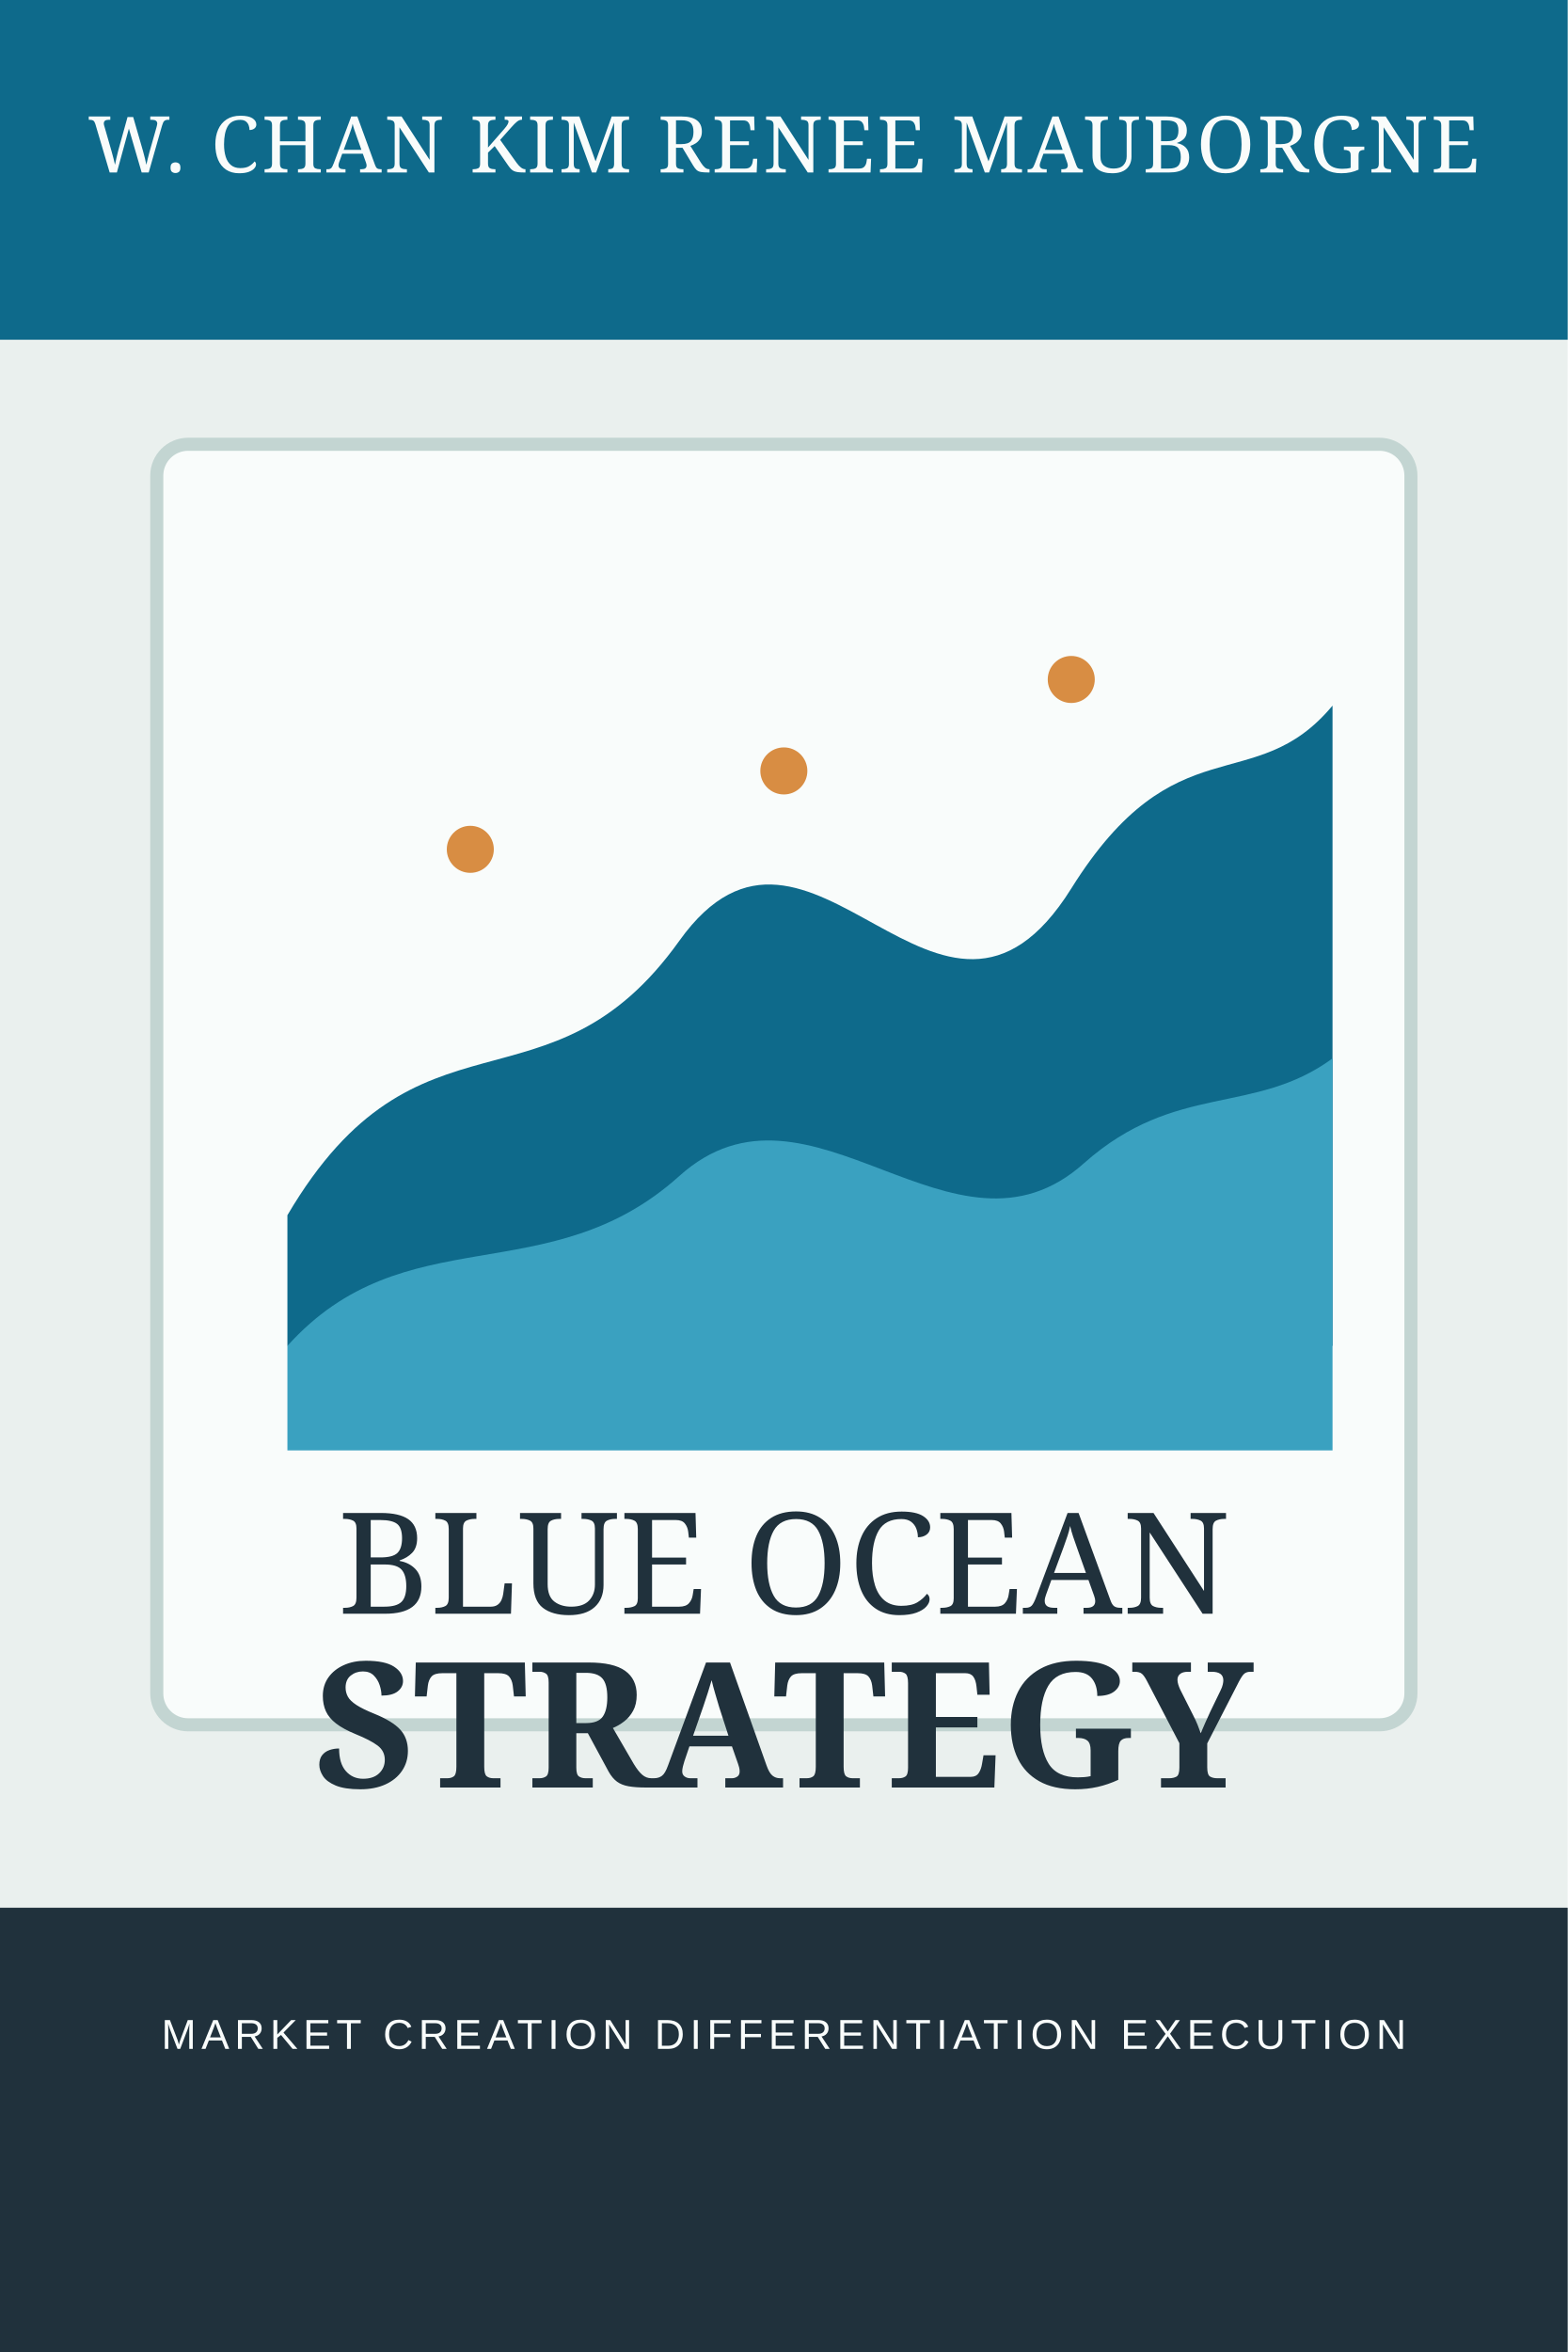
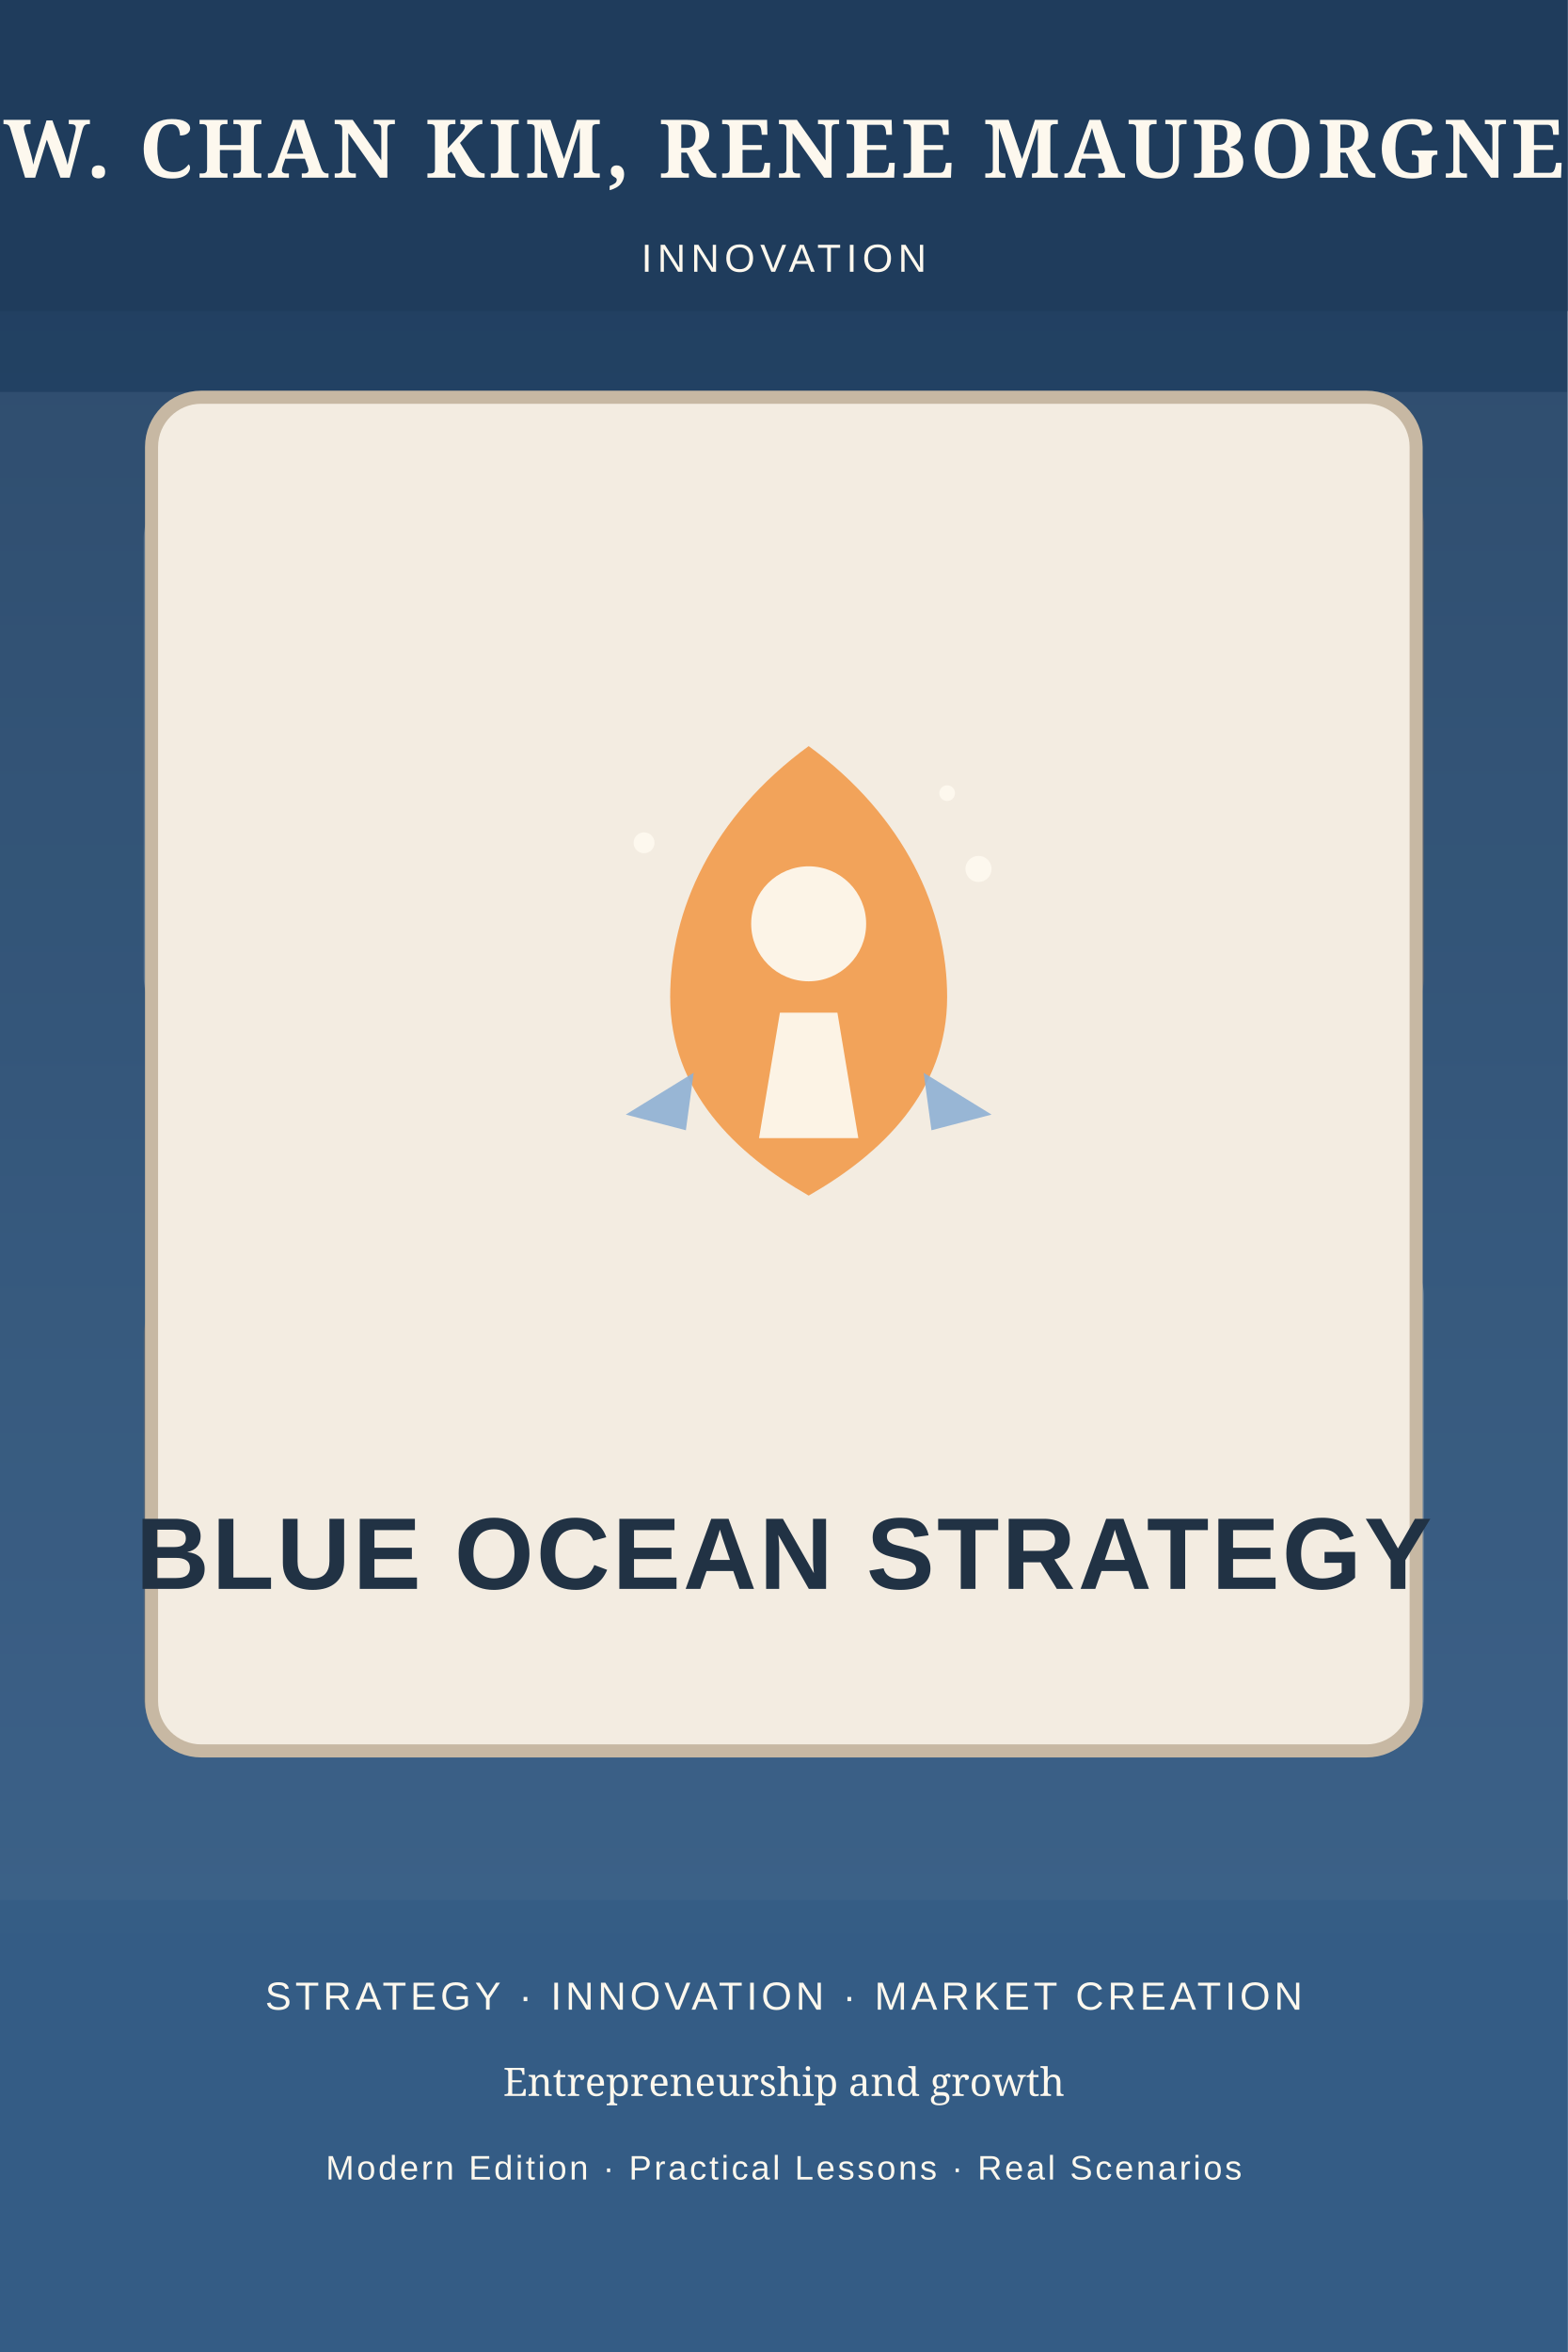
- <svg xmlns="http://www.w3.org/2000/svg" width="1200" height="1800" viewBox="0 0 1200 1800" fill="none">
-   <rect width="1200" height="1800" fill="#EAF0EE" />
-   <rect width="1200" height="260" fill="#0E6A8B" />
-   <rect y="1460" width="1200" height="340" fill="#20313C" />
-   <rect x="120" y="340" width="960" height="980" rx="24" fill="#F9FCFB" stroke="#C3D5D2" stroke-width="10" />
-   <path d="M220 930C320 760 420 860 520 720C620 580 720 840 820 680C900 552 960 612 1020 540V1030H220V930Z" fill="#0E6A8B" />
-   <path d="M220 1030C310 930 420 990 520 900C620 810 730 980 830 890C900 828 960 854 1020 810V1110H220V1030Z" fill="#3AA1C0" />
-   <circle cx="360" cy="650" r="18" fill="#D88D43" />
-   <circle cx="600" cy="590" r="18" fill="#D88D43" />
-   <circle cx="820" cy="520" r="18" fill="#D88D43" />
-   <text x="600" y="132" text-anchor="middle" fill="#F9FCFB" font-family="Georgia, serif" font-size="60" letter-spacing="2">W. CHAN KIM  RENEE MAUBORGNE</text>
-   <text x="600" y="1235" text-anchor="middle" fill="#20313C" font-family="Georgia, serif" font-size="108">BLUE OCEAN</text>
-   <text x="600" y="1368" text-anchor="middle" fill="#20313C" font-family="Georgia, serif" font-size="134" font-weight="700">STRATEGY</text>
-   <text x="600" y="1568" text-anchor="middle" fill="#F9FCFB" font-family="Arial, sans-serif" font-size="32" letter-spacing="4">MARKET CREATION  DIFFERENTIATION  EXECUTION</text>
+ <svg xmlns="http://www.w3.org/2000/svg" width="1200" height="1800" viewBox="0 0 1200 1800" fill="none" role="img" aria-labelledby="title desc">
+   <defs>
+     <linearGradient id="g1864563459" x1="0" y1="0" x2="0" y2="1800" gradientUnits="userSpaceOnUse">
+       <stop offset="0%" stop-color="#1F3C5C" />
+       <stop offset="100%" stop-color="#345C85" />
+     </linearGradient>
+   </defs>
+   <rect width="1200" height="1800" fill="url(#g1864563459)" />
+   <rect x="0" y="300" width="1200" height="1180" fill="#8EB0D4" opacity="0.12" />
+   <rect x="110" y="370" width="420" height="420" rx="42" fill="#FDF8EE" opacity="0.2" />
+   <rect x="670" y="360" width="420" height="430" rx="42" fill="#F29B4B" opacity="0.16" />
+   <rect x="110" y="980" width="420" height="360" rx="42" fill="#F29B4B" opacity="0.15" />
+   <rect x="670" y="950" width="420" height="390" rx="42" fill="#FDF8EE" opacity="0.2" />
+   <rect x="116" y="304" width="968" height="1036" rx="38" fill="#F3ECE1" stroke="#C7B8A3" stroke-width="10" />
+   <g transform="translate(421 551)">
+     <path d="M198 20 C272 74 304 146 304 212 C304 284 254 332 198 364 C142 332 92 284 92 212 C92 146 124 74 198 20 Z" fill="#F29B4B" opacity="0.9" />
+     <circle cx="198" cy="156" r="44" fill="#FDF8EE" opacity="0.95" />
+     <path d="M176 224 L220 224 L236 320 L160 320 Z" fill="#FDF8EE" opacity="0.94" />
+     <path d="M110 270 L58 302 L104 314 Z" fill="#8EB0D4" opacity="0.9" />
+     <path d="M286 270 L338 302 L292 314 Z" fill="#8EB0D4" opacity="0.9" />
+     <circle cx="72" cy="94" r="8" fill="#FDF8EE" />
+     <circle cx="328" cy="114" r="10" fill="#FDF8EE" />
+     <circle cx="304" cy="56" r="6" fill="#FDF8EE" />
+   </g>
+   <rect x="0" y="0" width="1200" height="238" fill="#1F3C5C" opacity="0.93" />
+   <rect x="0" y="1454" width="1200" height="346" fill="#345C85" opacity="0.95" />
+   <text x="600" y="136" text-anchor="middle" fill="#FDF8EE" font-family="Georgia, serif" font-size="62" font-weight="700" letter-spacing="3">W. CHAN KIM, RENEE MAUBORGNE</text>
+   <text x="600" y="208" text-anchor="middle" fill="#FDF8EE" font-family="'Trebuchet MS', Arial, sans-serif" font-size="30" letter-spacing="4">INNOVATION</text>
+   <text x="600" y="1216" text-anchor="middle" fill="#213244" font-family="'Trebuchet MS', Arial, sans-serif" font-size="78" font-weight="700" letter-spacing="2">BLUE OCEAN STRATEGY</text>
+   <text x="600" y="1538" text-anchor="middle" fill="#FDF8EE" font-family="'Trebuchet MS', Arial, sans-serif" font-size="30" letter-spacing="3">STRATEGY  ·  INNOVATION  ·  MARKET CREATION</text>
+   <text x="600" y="1604" text-anchor="middle" fill="#FDF8EE" font-family="Georgia, serif" font-size="30">Entrepreneurship and growth</text>
+   <text x="600" y="1668" text-anchor="middle" fill="#FDF8EE" font-family="'Trebuchet MS', Arial, sans-serif" font-size="26" letter-spacing="2">Modern Edition · Practical Lessons · Real Scenarios</text>
</svg>
